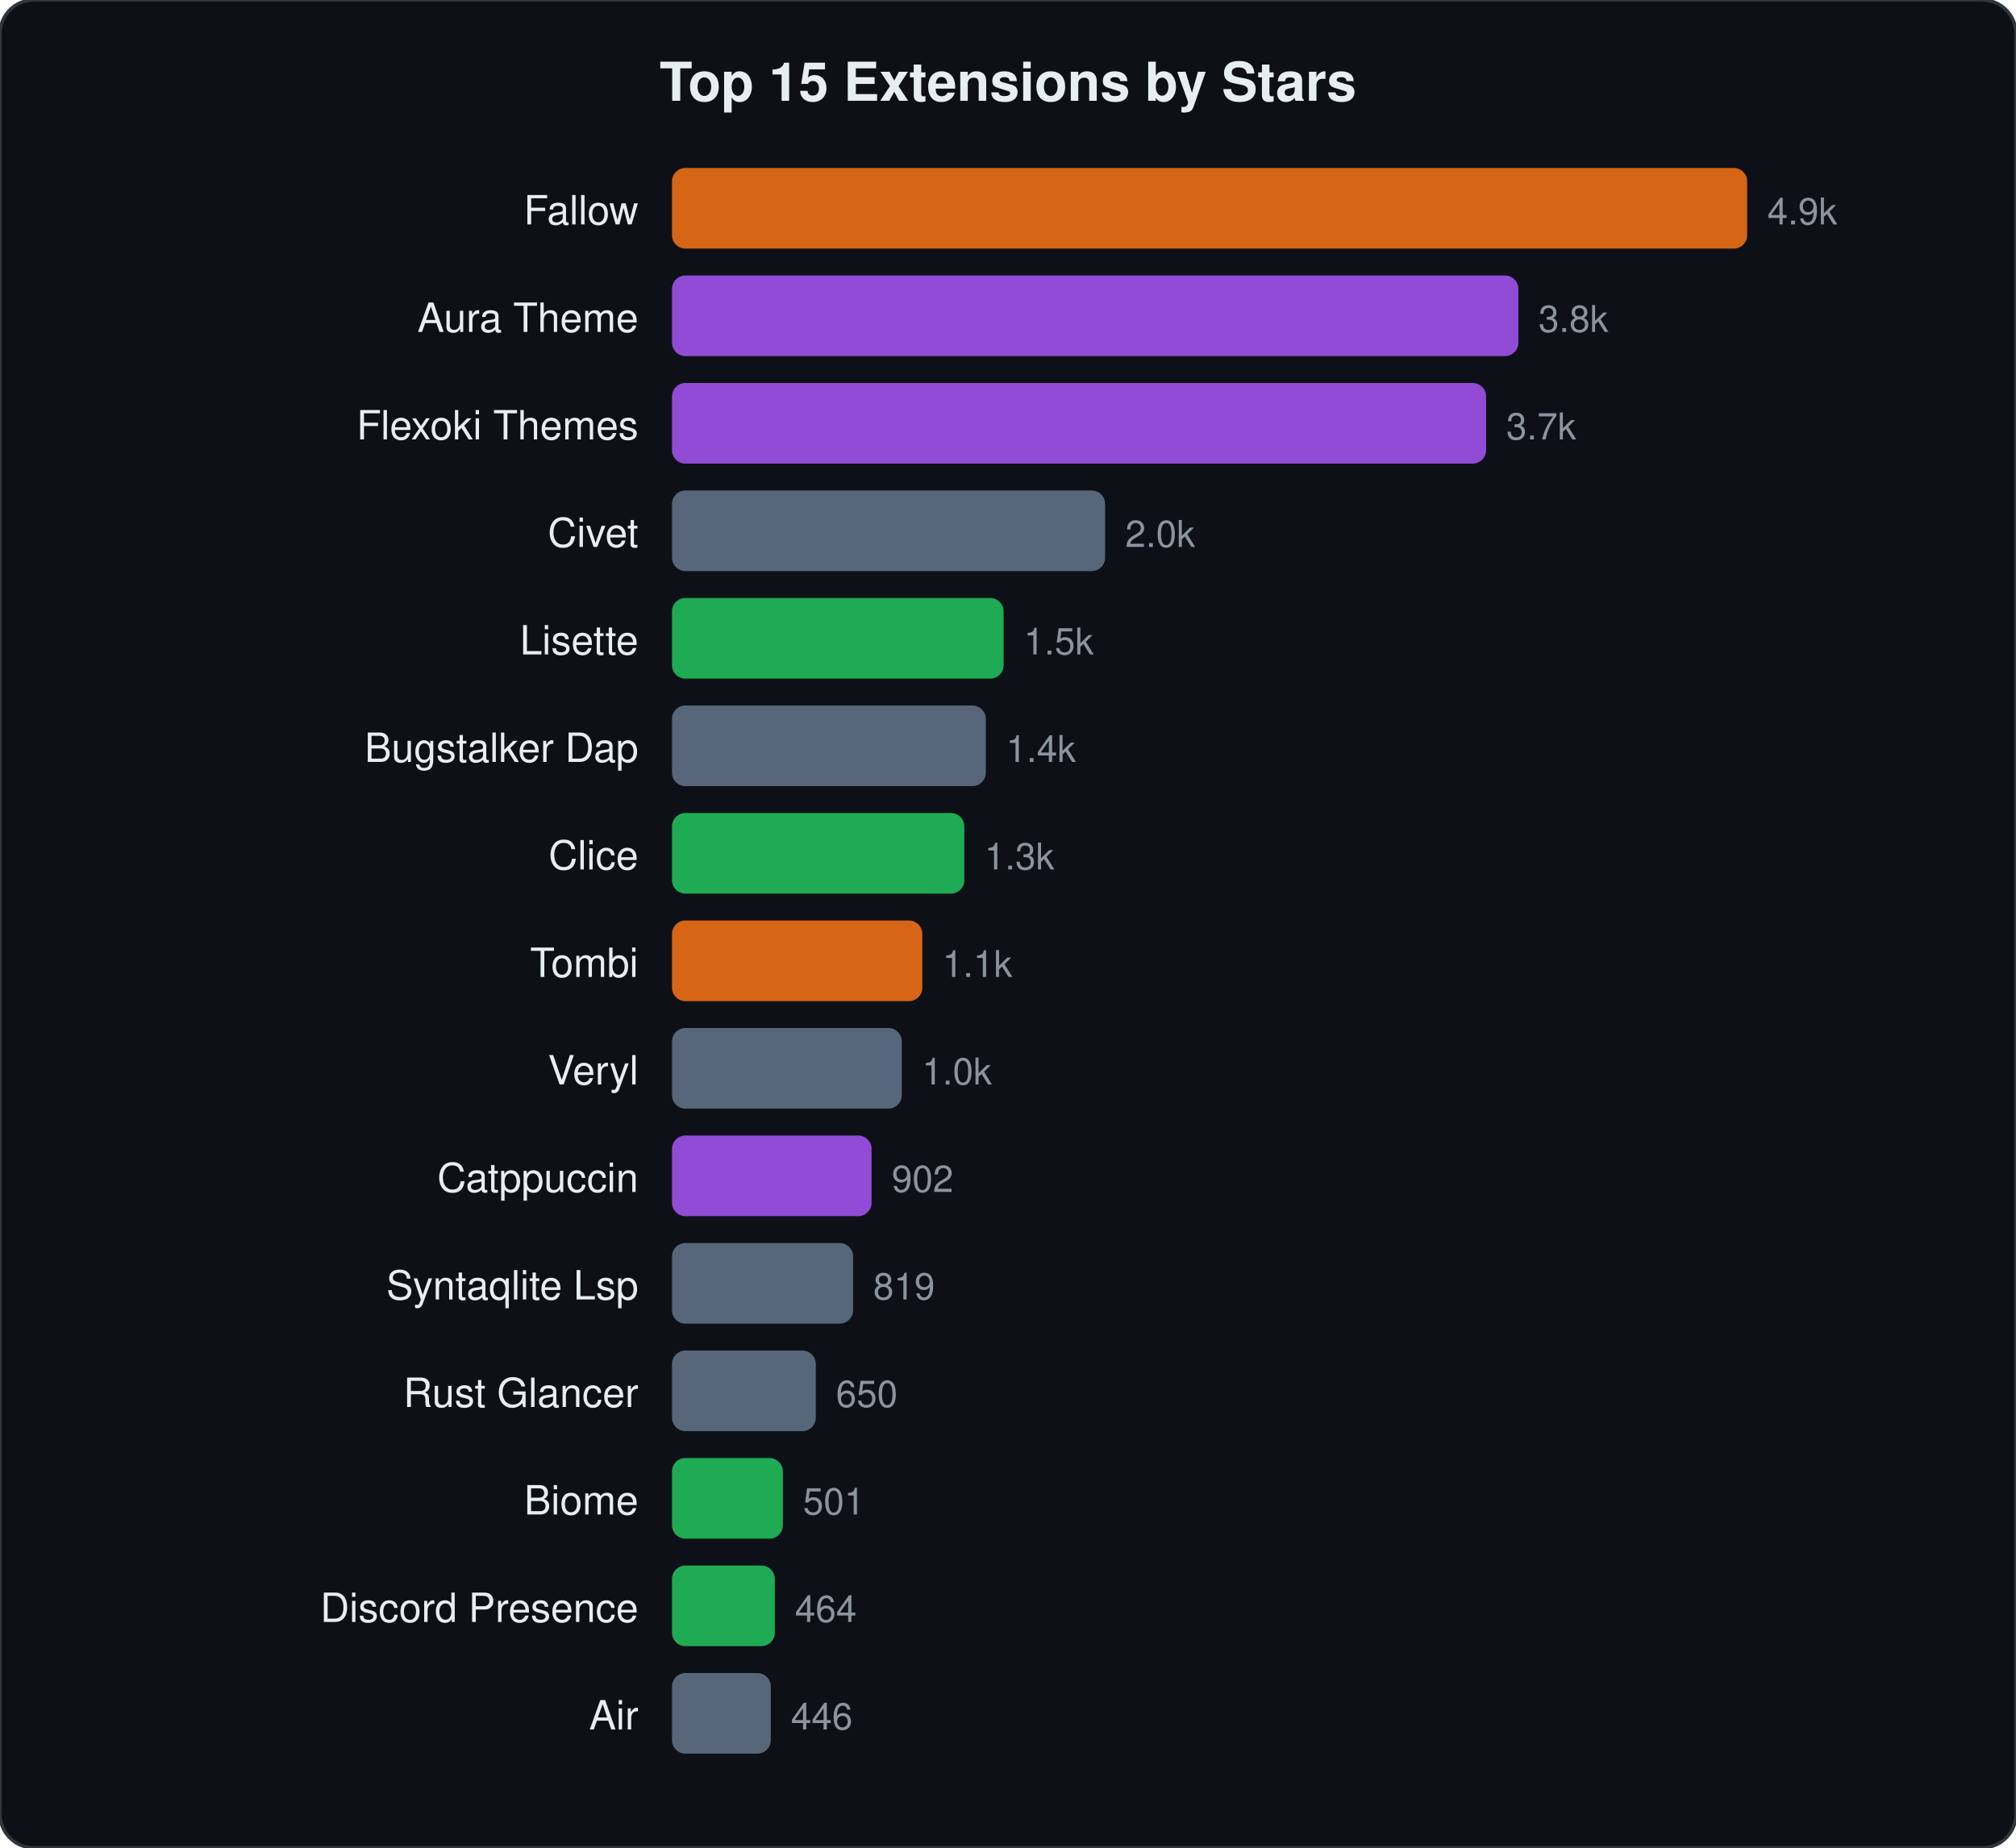
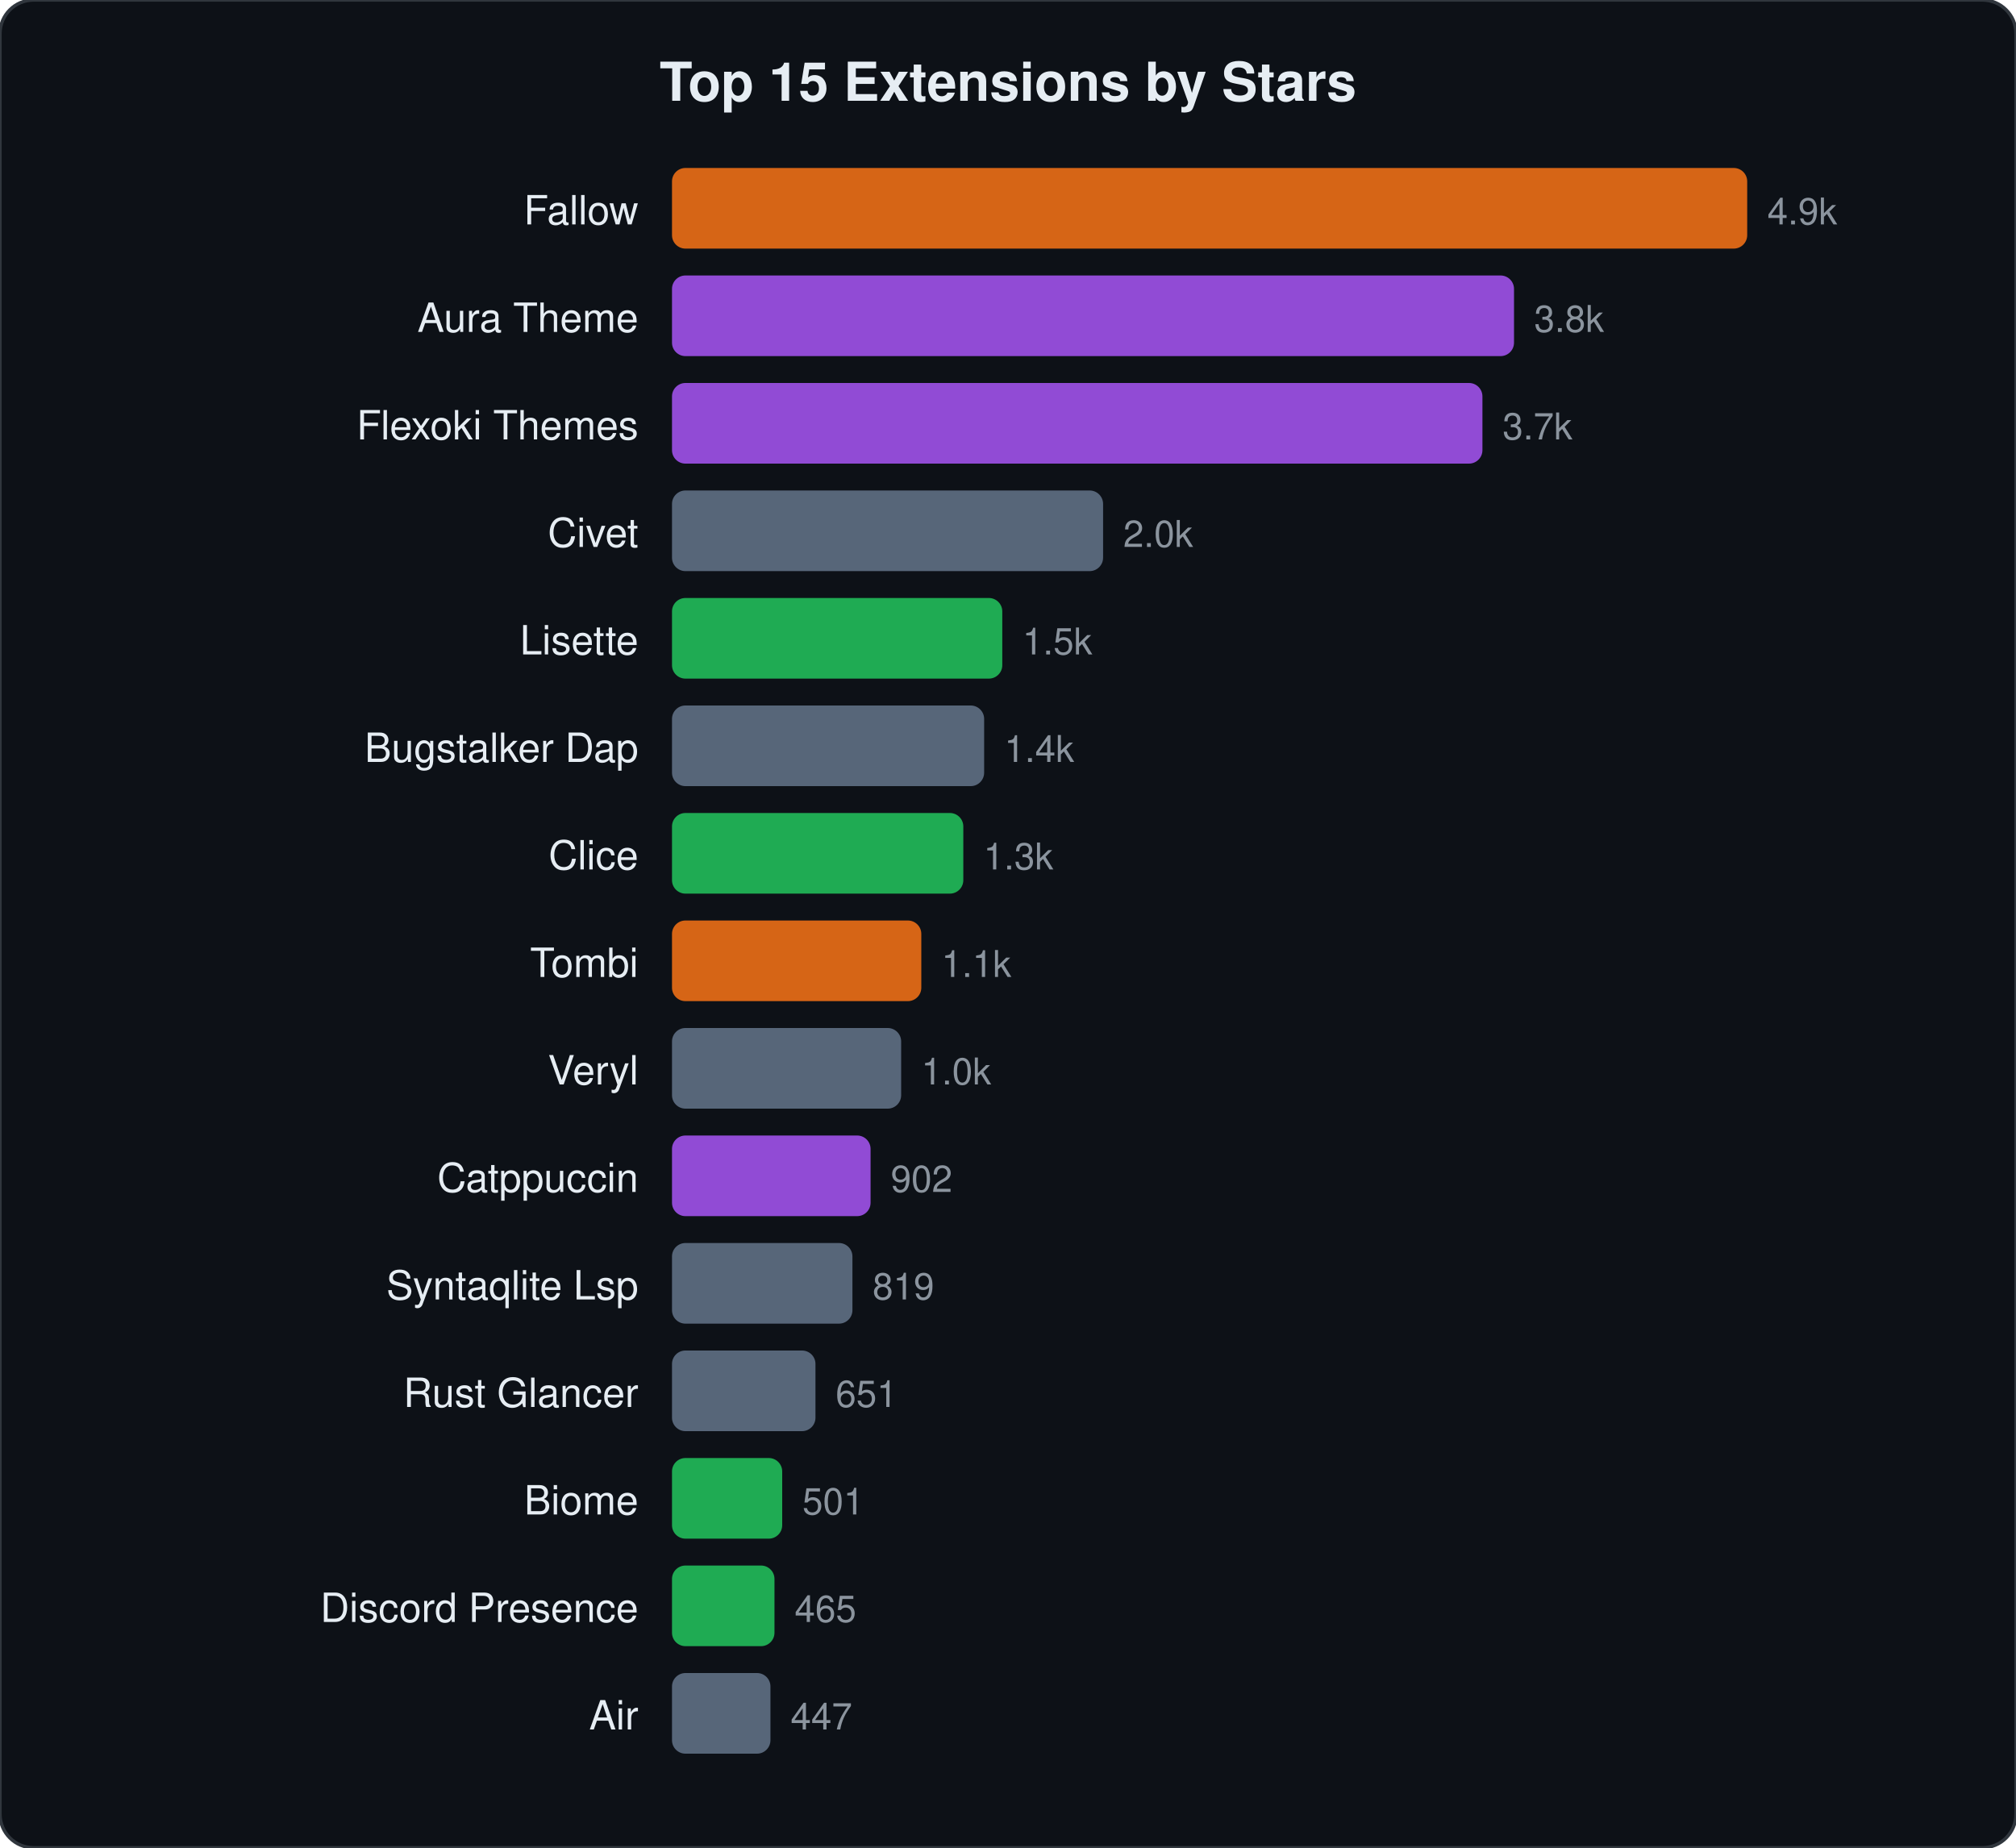
<svg xmlns="http://www.w3.org/2000/svg" viewBox="0 0 600 550" width="600" height="550">
  <style>text{font-family:-apple-system,BlinkMacSystemFont,"Segoe UI",Helvetica,Arial,sans-serif;fill:#e6edf3}.name{font-size:12px}.stars{font-size:11px;fill:#8b949e}.title{font-size:16px;font-weight:600}</style>
  <rect width="600" height="550" rx="10" fill="#0d1117" stroke="#30363d" stroke-width="1" />
  <text x="300" y="30" text-anchor="middle" class="title">Top 15 Extensions by Stars</text>
  <text x="190" y="66.8" text-anchor="end" class="name">Fallow</text>
  <rect x="200" y="50.0" width="320.0" height="24" rx="4" fill="#f97316" opacity="0.85" />
  <text x="526.0" y="66.8" class="stars">4.9k</text>
  <text x="190" y="98.8" text-anchor="end" class="name">Aura Theme</text>
-   <rect x="200" y="82.0" width="251.9" height="24" rx="4" fill="#a855f7" opacity="0.85" />
-   <text x="457.9" y="98.8" class="stars">3.8k</text>
+   <rect x="200" y="82.0" width="250.6" height="24" rx="4" fill="#a855f7" opacity="0.85" />
+   <text x="456.6" y="98.8" class="stars">3.8k</text>
  <text x="190" y="130.8" text-anchor="end" class="name">Flexoki Themes</text>
-   <rect x="200" y="114.0" width="242.3" height="24" rx="4" fill="#a855f7" opacity="0.85" />
-   <text x="448.3" y="130.8" class="stars">3.7k</text>
+   <rect x="200" y="114.0" width="241.2" height="24" rx="4" fill="#a855f7" opacity="0.85" />
+   <text x="447.2" y="130.8" class="stars">3.7k</text>
  <text x="190" y="162.8" text-anchor="end" class="name">Civet</text>
-   <rect x="200" y="146.0" width="128.9" height="24" rx="4" fill="#64748b" opacity="0.85" />
-   <text x="334.9" y="162.8" class="stars">2.0k</text>
+   <rect x="200" y="146.0" width="128.3" height="24" rx="4" fill="#64748b" opacity="0.85" />
+   <text x="334.3" y="162.8" class="stars">2.0k</text>
  <text x="190" y="194.8" text-anchor="end" class="name">Lisette</text>
-   <rect x="200" y="178.0" width="98.7" height="24" rx="4" fill="#22c55e" opacity="0.85" />
-   <text x="304.7" y="194.8" class="stars">1.5k</text>
+   <rect x="200" y="178.0" width="98.3" height="24" rx="4" fill="#22c55e" opacity="0.85" />
+   <text x="304.3" y="194.8" class="stars">1.5k</text>
  <text x="190" y="226.8" text-anchor="end" class="name">Bugstalker Dap</text>
-   <rect x="200" y="210.0" width="93.4" height="24" rx="4" fill="#64748b" opacity="0.85" />
-   <text x="299.4" y="226.8" class="stars">1.4k</text>
+   <rect x="200" y="210.0" width="92.9" height="24" rx="4" fill="#64748b" opacity="0.85" />
+   <text x="298.9" y="226.8" class="stars">1.4k</text>
  <text x="190" y="258.8" text-anchor="end" class="name">Clice</text>
-   <rect x="200" y="242.0" width="87.0" height="24" rx="4" fill="#22c55e" opacity="0.85" />
-   <text x="293.0" y="258.8" class="stars">1.3k</text>
+   <rect x="200" y="242.0" width="86.7" height="24" rx="4" fill="#22c55e" opacity="0.85" />
+   <text x="292.7" y="258.8" class="stars">1.3k</text>
  <text x="190" y="290.8" text-anchor="end" class="name">Tombi</text>
-   <rect x="200" y="274.0" width="74.5" height="24" rx="4" fill="#f97316" opacity="0.85" />
-   <text x="280.5" y="290.8" class="stars">1.1k</text>
+   <rect x="200" y="274.0" width="74.2" height="24" rx="4" fill="#f97316" opacity="0.85" />
+   <text x="280.2" y="290.8" class="stars">1.1k</text>
  <text x="190" y="322.8" text-anchor="end" class="name">Veryl</text>
-   <rect x="200" y="306.0" width="68.4" height="24" rx="4" fill="#64748b" opacity="0.85" />
-   <text x="274.4" y="322.8" class="stars">1.0k</text>
+   <rect x="200" y="306.0" width="68.2" height="24" rx="4" fill="#64748b" opacity="0.85" />
+   <text x="274.2" y="322.8" class="stars">1.0k</text>
  <text x="190" y="354.8" text-anchor="end" class="name">Catppuccin</text>
-   <rect x="200" y="338.0" width="59.4" height="24" rx="4" fill="#a855f7" opacity="0.85" />
-   <text x="265.4" y="354.8" class="stars">902</text>
+   <rect x="200" y="338.0" width="59.1" height="24" rx="4" fill="#a855f7" opacity="0.85" />
+   <text x="265.1" y="354.8" class="stars">902</text>
  <text x="190" y="386.8" text-anchor="end" class="name">Syntaqlite Lsp</text>
-   <rect x="200" y="370.0" width="53.9" height="24" rx="4" fill="#64748b" opacity="0.85" />
-   <text x="259.9" y="386.8" class="stars">819</text>
+   <rect x="200" y="370.0" width="53.7" height="24" rx="4" fill="#64748b" opacity="0.85" />
+   <text x="259.7" y="386.8" class="stars">819</text>
  <text x="190" y="418.8" text-anchor="end" class="name">Rust Glancer</text>
-   <rect x="200" y="402.0" width="42.8" height="24" rx="4" fill="#64748b" opacity="0.85" />
-   <text x="248.8" y="418.8" class="stars">650</text>
+   <rect x="200" y="402.0" width="42.7" height="24" rx="4" fill="#64748b" opacity="0.85" />
+   <text x="248.7" y="418.8" class="stars">651</text>
  <text x="190" y="450.8" text-anchor="end" class="name">Biome</text>
-   <rect x="200" y="434.0" width="33.0" height="24" rx="4" fill="#22c55e" opacity="0.85" />
-   <text x="239.0" y="450.8" class="stars">501</text>
+   <rect x="200" y="434.0" width="32.8" height="24" rx="4" fill="#22c55e" opacity="0.85" />
+   <text x="238.8" y="450.8" class="stars">501</text>
  <text x="190" y="482.8" text-anchor="end" class="name">Discord Presence</text>
-   <rect x="200" y="466.0" width="30.6" height="24" rx="4" fill="#22c55e" opacity="0.85" />
-   <text x="236.6" y="482.8" class="stars">464</text>
+   <rect x="200" y="466.0" width="30.5" height="24" rx="4" fill="#22c55e" opacity="0.85" />
+   <text x="236.5" y="482.8" class="stars">465</text>
  <text x="190" y="514.8" text-anchor="end" class="name">Air</text>
-   <rect x="200" y="498.0" width="29.4" height="24" rx="4" fill="#64748b" opacity="0.85" />
-   <text x="235.4" y="514.8" class="stars">446</text>
+   <rect x="200" y="498.0" width="29.3" height="24" rx="4" fill="#64748b" opacity="0.85" />
+   <text x="235.3" y="514.8" class="stars">447</text>
</svg>
